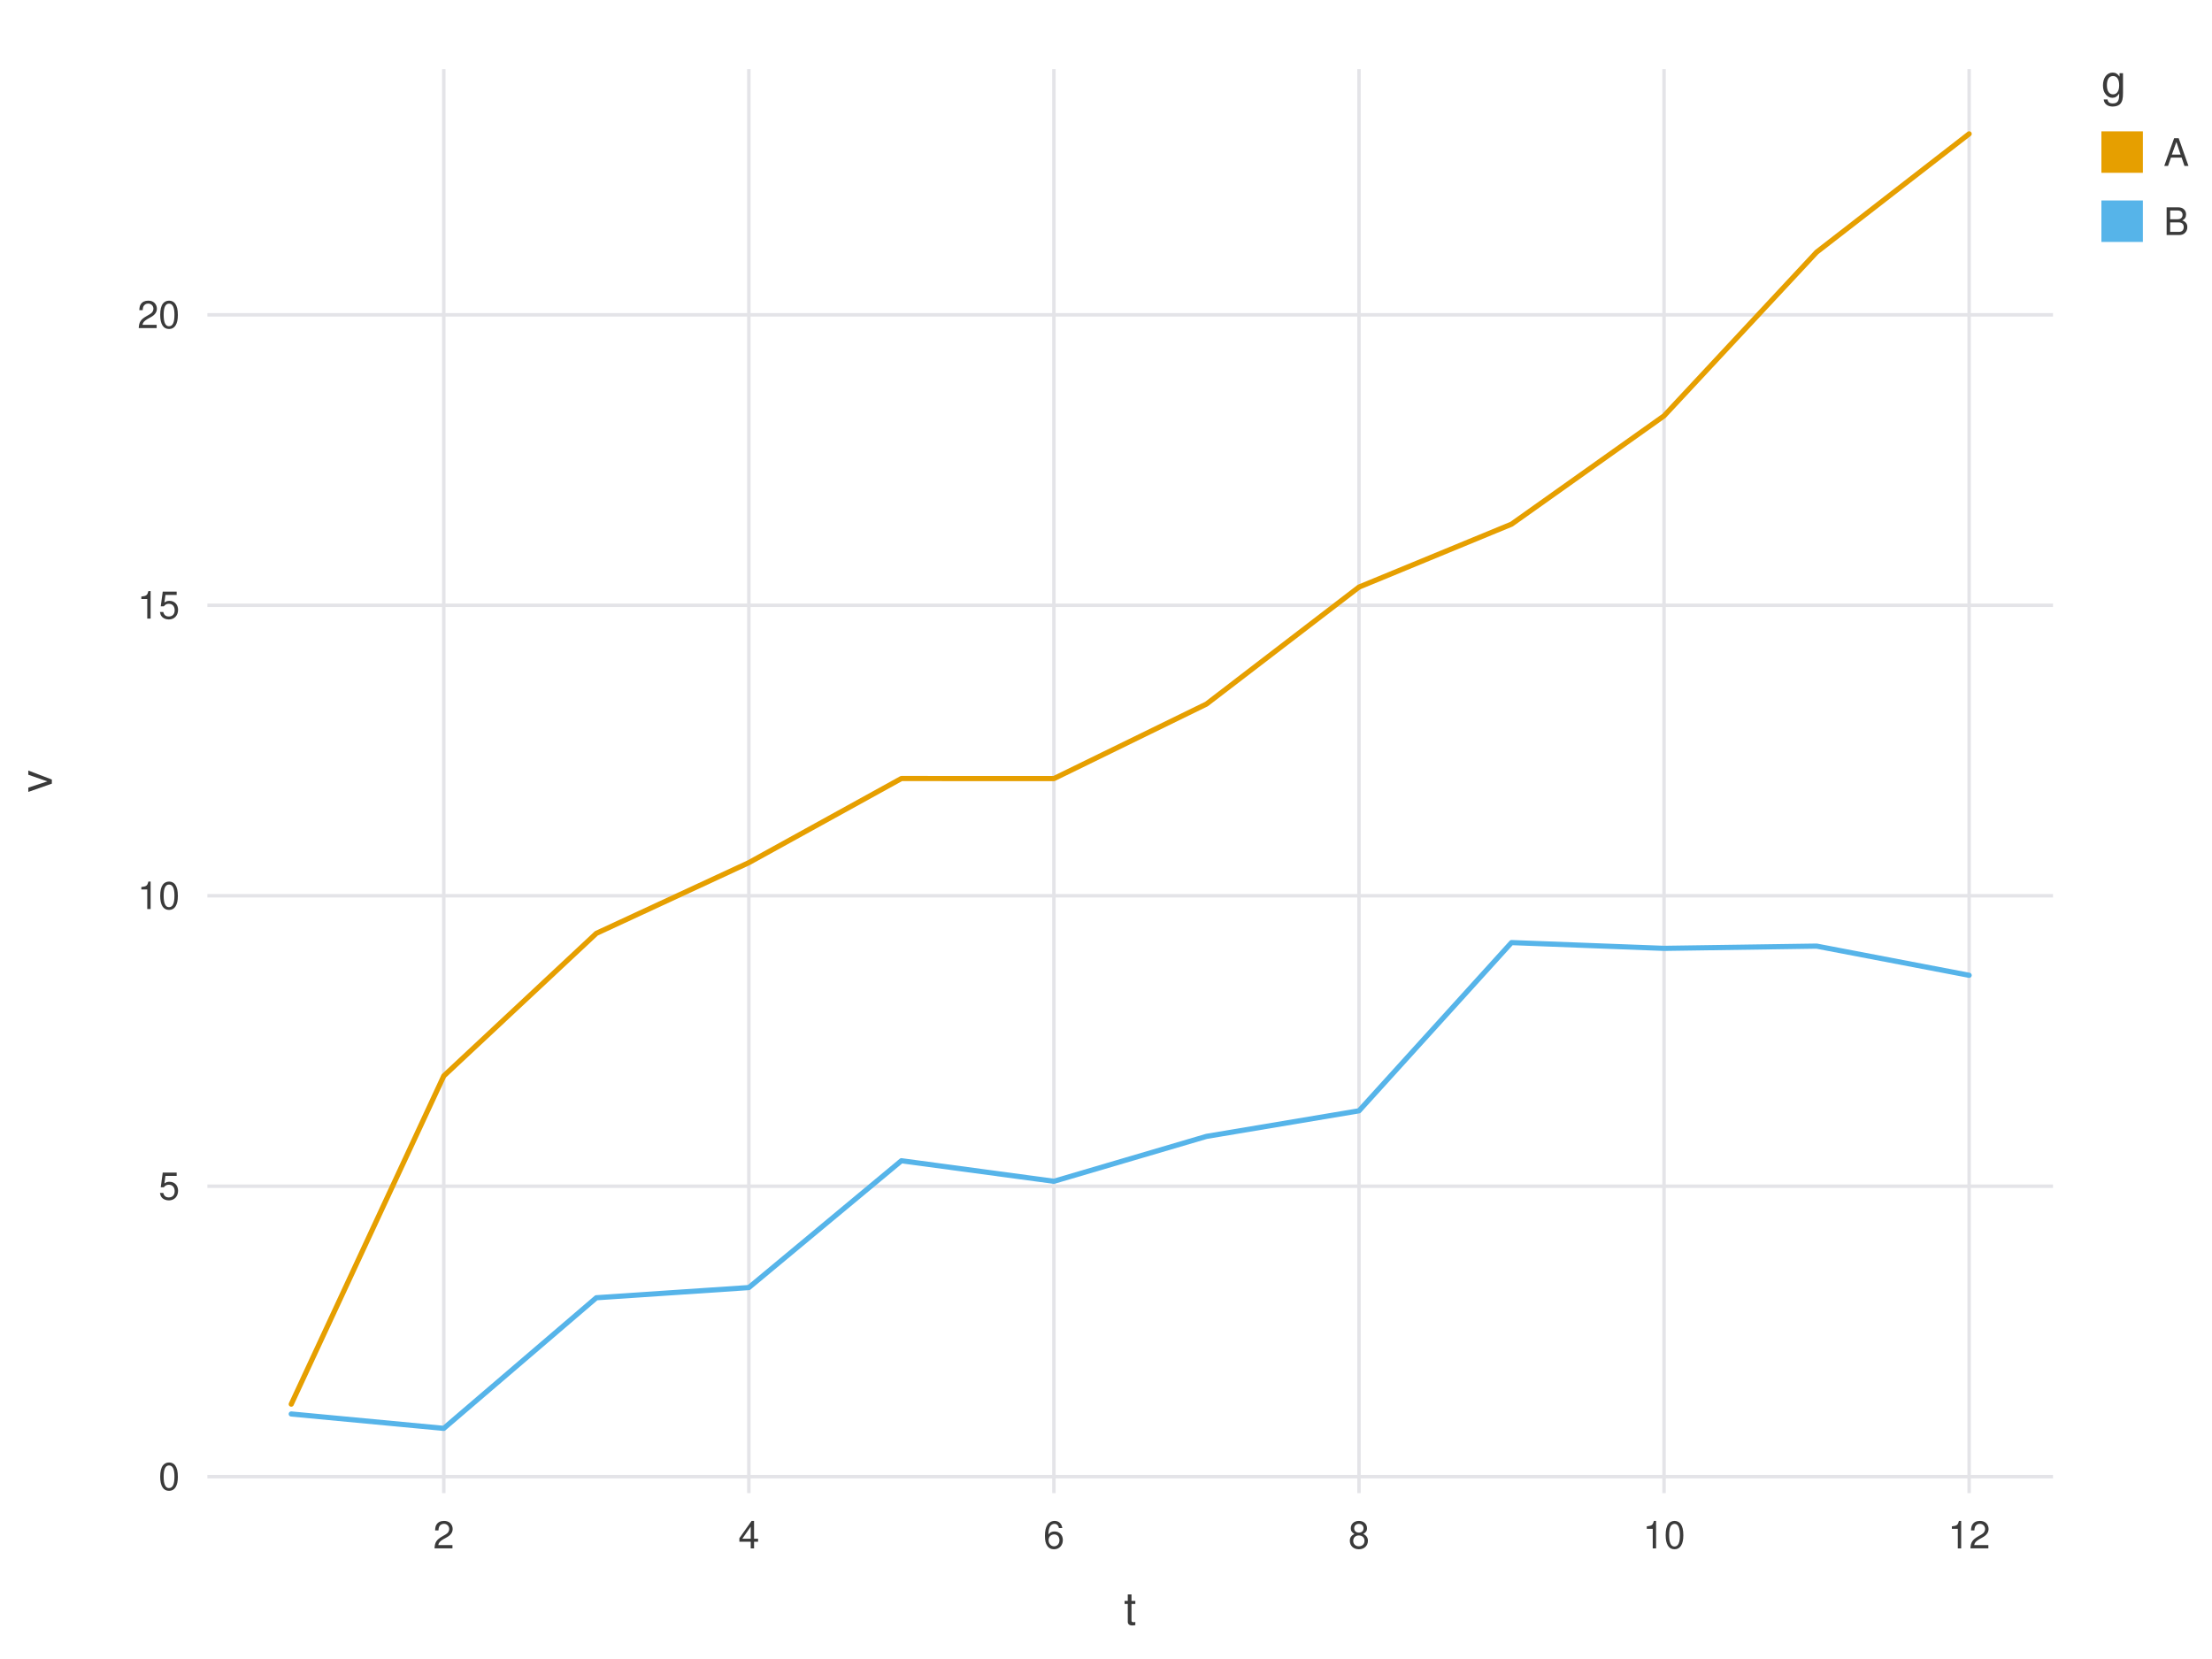
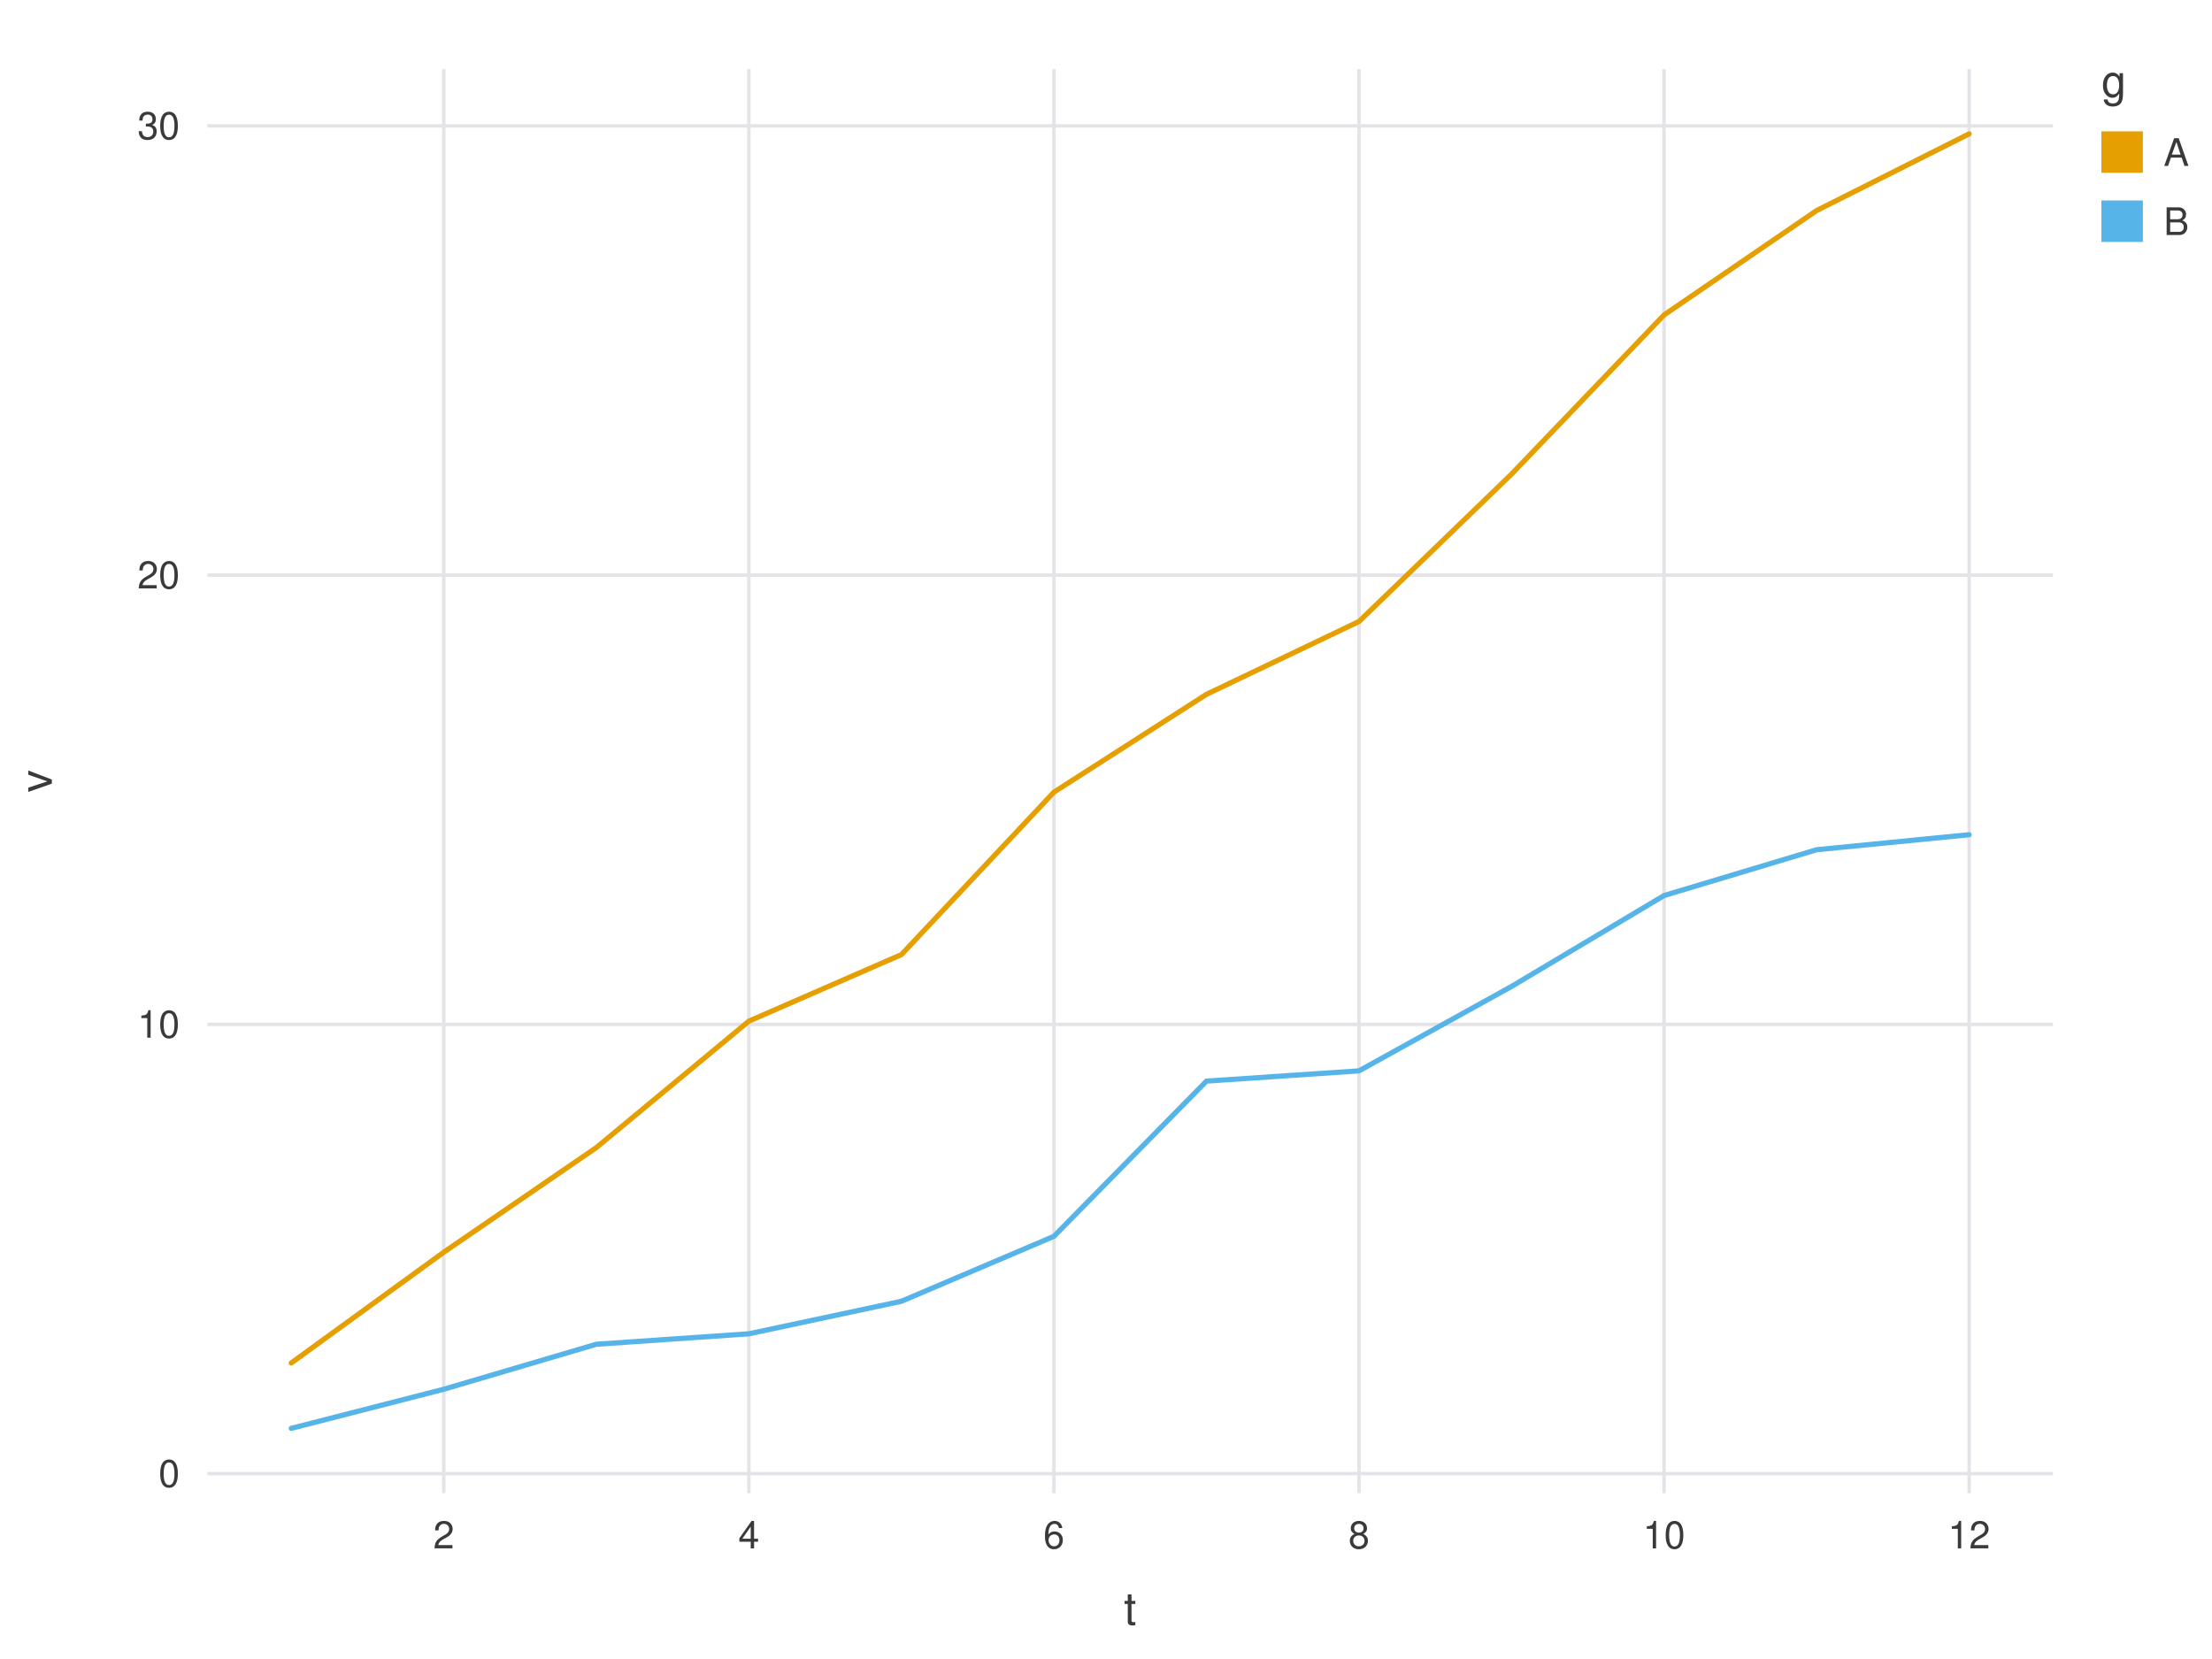
<svg xmlns="http://www.w3.org/2000/svg" width="640" height="480" viewBox="0 0 640 480" font-family="Helvetica, Arial, sans-serif">
  <rect x="0" y="0" width="640" height="480" fill="#FFFFFF" />
  <rect x="60" y="20" width="534" height="412" fill="#FFFFFF" />
  <line x1="128.4" y1="20" x2="128.4" y2="432" stroke="#E4E4E8" stroke-width="1" />
  <line x1="216.67" y1="20" x2="216.67" y2="432" stroke="#E4E4E8" stroke-width="1" />
  <line x1="304.93" y1="20" x2="304.93" y2="432" stroke="#E4E4E8" stroke-width="1" />
  <line x1="393.2" y1="20" x2="393.2" y2="432" stroke="#E4E4E8" stroke-width="1" />
  <line x1="481.46" y1="20" x2="481.46" y2="432" stroke="#E4E4E8" stroke-width="1" />
  <line x1="569.73" y1="20" x2="569.73" y2="432" stroke="#E4E4E8" stroke-width="1" />
-   <line x1="60" y1="427.24" x2="594" y2="427.24" stroke="#E4E4E8" stroke-width="1" />
-   <line x1="60" y1="343.21" x2="594" y2="343.21" stroke="#E4E4E8" stroke-width="1" />
-   <line x1="60" y1="259.17" x2="594" y2="259.17" stroke="#E4E4E8" stroke-width="1" />
-   <line x1="60" y1="175.13" x2="594" y2="175.13" stroke="#E4E4E8" stroke-width="1" />
-   <line x1="60" y1="91.09" x2="594" y2="91.09" stroke="#E4E4E8" stroke-width="1" />
+   <line x1="60" y1="426.37" x2="594" y2="426.37" stroke="#E4E4E8" stroke-width="1" />
+   <line x1="60" y1="296.39" x2="594" y2="296.39" stroke="#E4E4E8" stroke-width="1" />
+   <line x1="60" y1="166.41" x2="594" y2="166.41" stroke="#E4E4E8" stroke-width="1" />
+   <line x1="60" y1="36.42" x2="594" y2="36.42" stroke="#E4E4E8" stroke-width="1" />
  <clipPath id="panel1">
    <rect x="60" y="20" width="534" height="412" />
  </clipPath>
  <g clip-path="url(#panel1)">
-     <polyline points="84.27,406.26 128.4,311.3 172.54,270.05 216.67,249.59 260.8,225.25 304.93,225.27 349.07,203.7 393.2,169.86 437.33,151.66 481.46,120.32 525.6,72.96 569.73,38.73" fill="none" stroke="#E69F00" stroke-width="1.5" stroke-opacity="1" stroke-linejoin="round" stroke-linecap="round" />
-     <polyline points="84.27,409.11 128.4,413.27 172.54,375.48 216.67,372.53 260.8,335.84 304.93,341.78 349.07,328.79 393.2,321.39 437.33,272.72 481.46,274.39 525.6,273.74 569.73,282.18" fill="none" stroke="#56B4E9" stroke-width="1.5" stroke-opacity="1" stroke-linejoin="round" stroke-linecap="round" />
+     <polyline points="84.27,394.35 128.4,362.3 172.54,332.03 216.67,295.45 260.8,276.2 304.93,229.2 349.07,200.89 393.2,179.82 437.33,137.18 481.46,91.12 525.6,60.92 569.73,38.73" fill="none" stroke="#E69F00" stroke-width="1.5" stroke-opacity="1" stroke-linejoin="round" stroke-linecap="round" />
+     <polyline points="84.27,413.27 128.4,401.95 172.54,388.93 216.67,385.91 260.8,376.5 304.93,357.71 349.07,312.8 393.2,309.83 437.33,285.41 481.46,259.11 525.6,245.85 569.73,241.51" fill="none" stroke="#56B4E9" stroke-width="1.5" stroke-opacity="1" stroke-linejoin="round" stroke-linecap="round" />
  </g>
  <text x="128.4" y="448" text-anchor="middle" font-size="11" fill="#3A3A3A">2</text>
  <text x="216.67" y="448" text-anchor="middle" font-size="11" fill="#3A3A3A">4</text>
  <text x="304.93" y="448" text-anchor="middle" font-size="11" fill="#3A3A3A">6</text>
  <text x="393.2" y="448" text-anchor="middle" font-size="11" fill="#3A3A3A">8</text>
  <text x="481.46" y="448" text-anchor="middle" font-size="11" fill="#3A3A3A">10</text>
  <text x="569.73" y="448" text-anchor="middle" font-size="11" fill="#3A3A3A">12</text>
-   <text x="52" y="431.09" text-anchor="end" font-size="11" fill="#3A3A3A">0</text>
-   <text x="52" y="347.06" text-anchor="end" font-size="11" fill="#3A3A3A">5</text>
-   <text x="52" y="263.02" text-anchor="end" font-size="11" fill="#3A3A3A">10</text>
-   <text x="52" y="178.98" text-anchor="end" font-size="11" fill="#3A3A3A">15</text>
-   <text x="52" y="94.94" text-anchor="end" font-size="11" fill="#3A3A3A">20</text>
+   <text x="52" y="430.22" text-anchor="end" font-size="11" fill="#3A3A3A">0</text>
+   <text x="52" y="300.24" text-anchor="end" font-size="11" fill="#3A3A3A">10</text>
+   <text x="52" y="170.26" text-anchor="end" font-size="11" fill="#3A3A3A">20</text>
+   <text x="52" y="40.27" text-anchor="end" font-size="11" fill="#3A3A3A">30</text>
  <text x="327" y="470" text-anchor="middle" font-size="13" fill="#3A3A3A">t</text>
  <text x="15" y="226" transform="rotate(-90 15 226)" text-anchor="middle" font-size="13" fill="#3A3A3A">v</text>
  <text x="608" y="28" text-anchor="start" font-size="13" fill="#3A3A3A">g</text>
  <rect x="608" y="38" width="12" height="12" fill="#E69F00" />
  <text x="626" y="48" text-anchor="start" font-size="11" fill="#3A3A3A">A</text>
  <rect x="608" y="58" width="12" height="12" fill="#56B4E9" />
  <text x="626" y="68" text-anchor="start" font-size="11" fill="#3A3A3A">B</text>
</svg>
